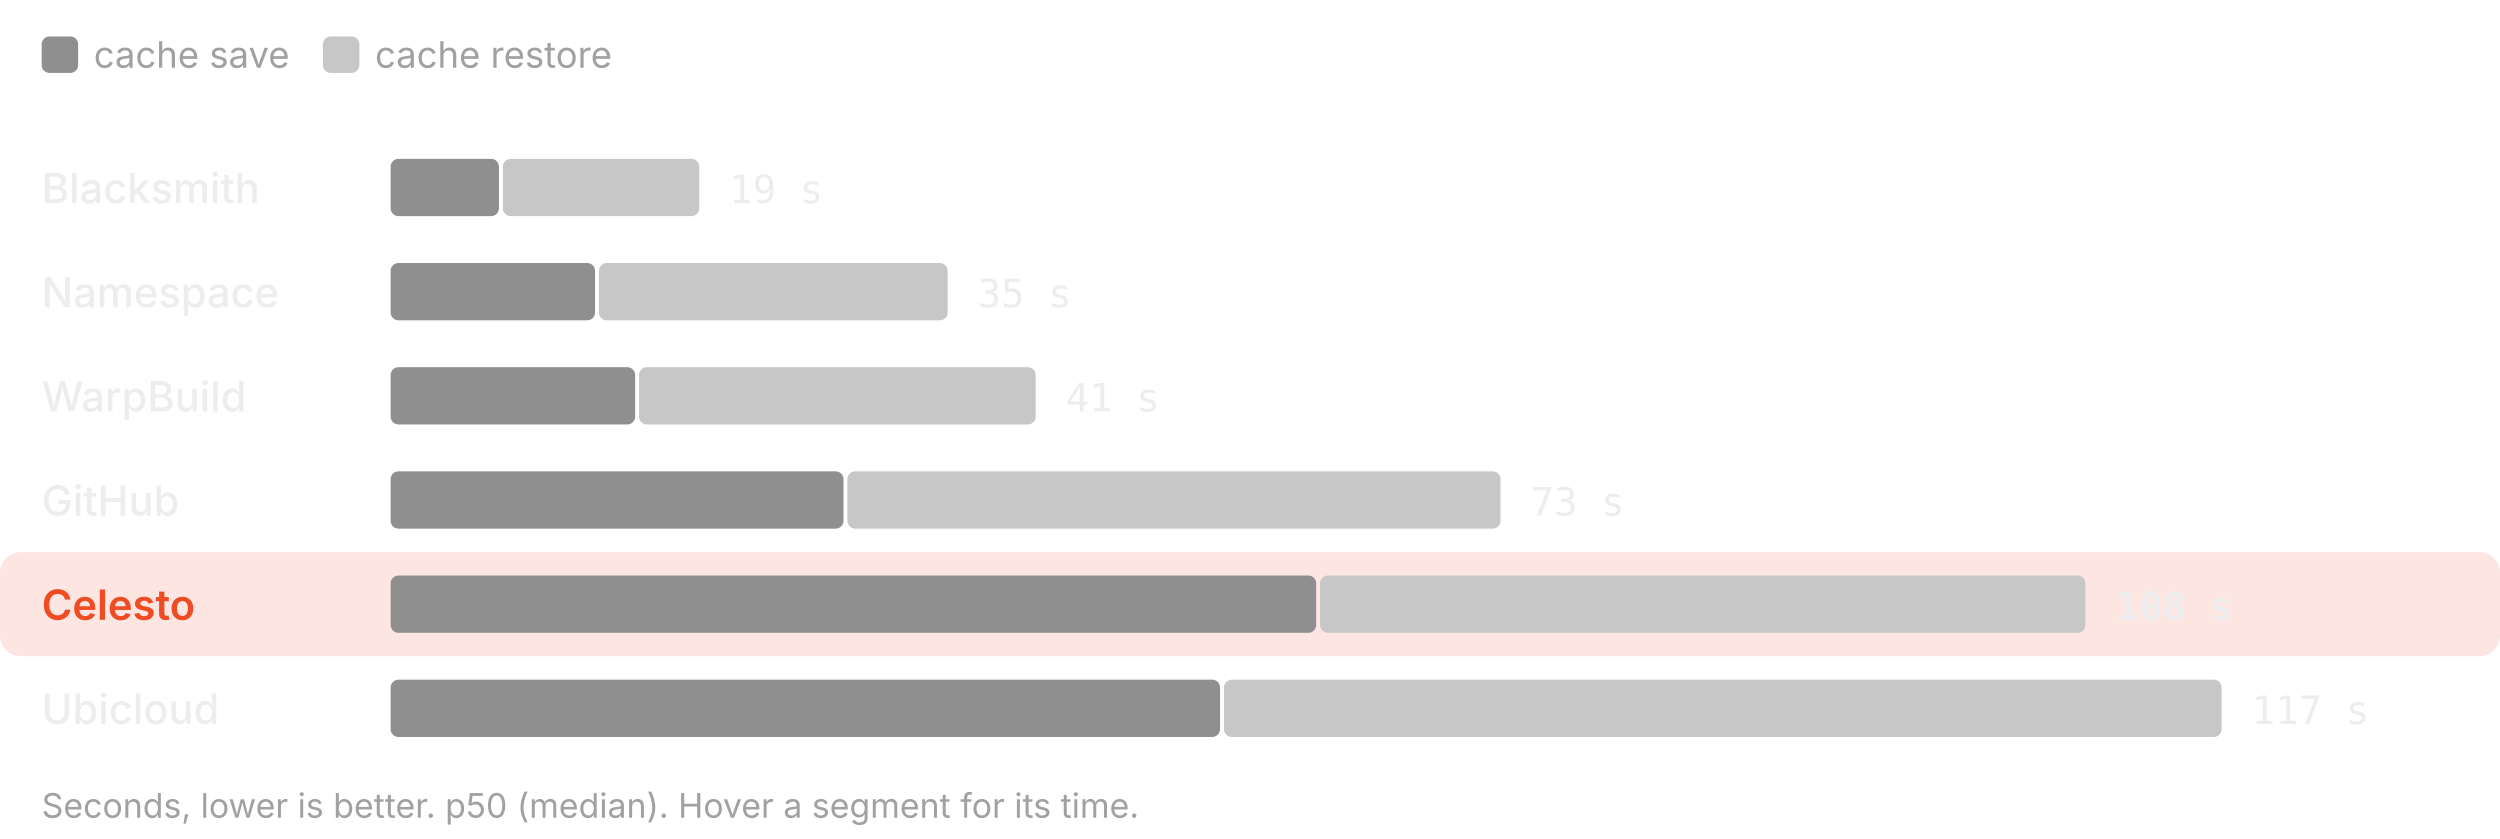
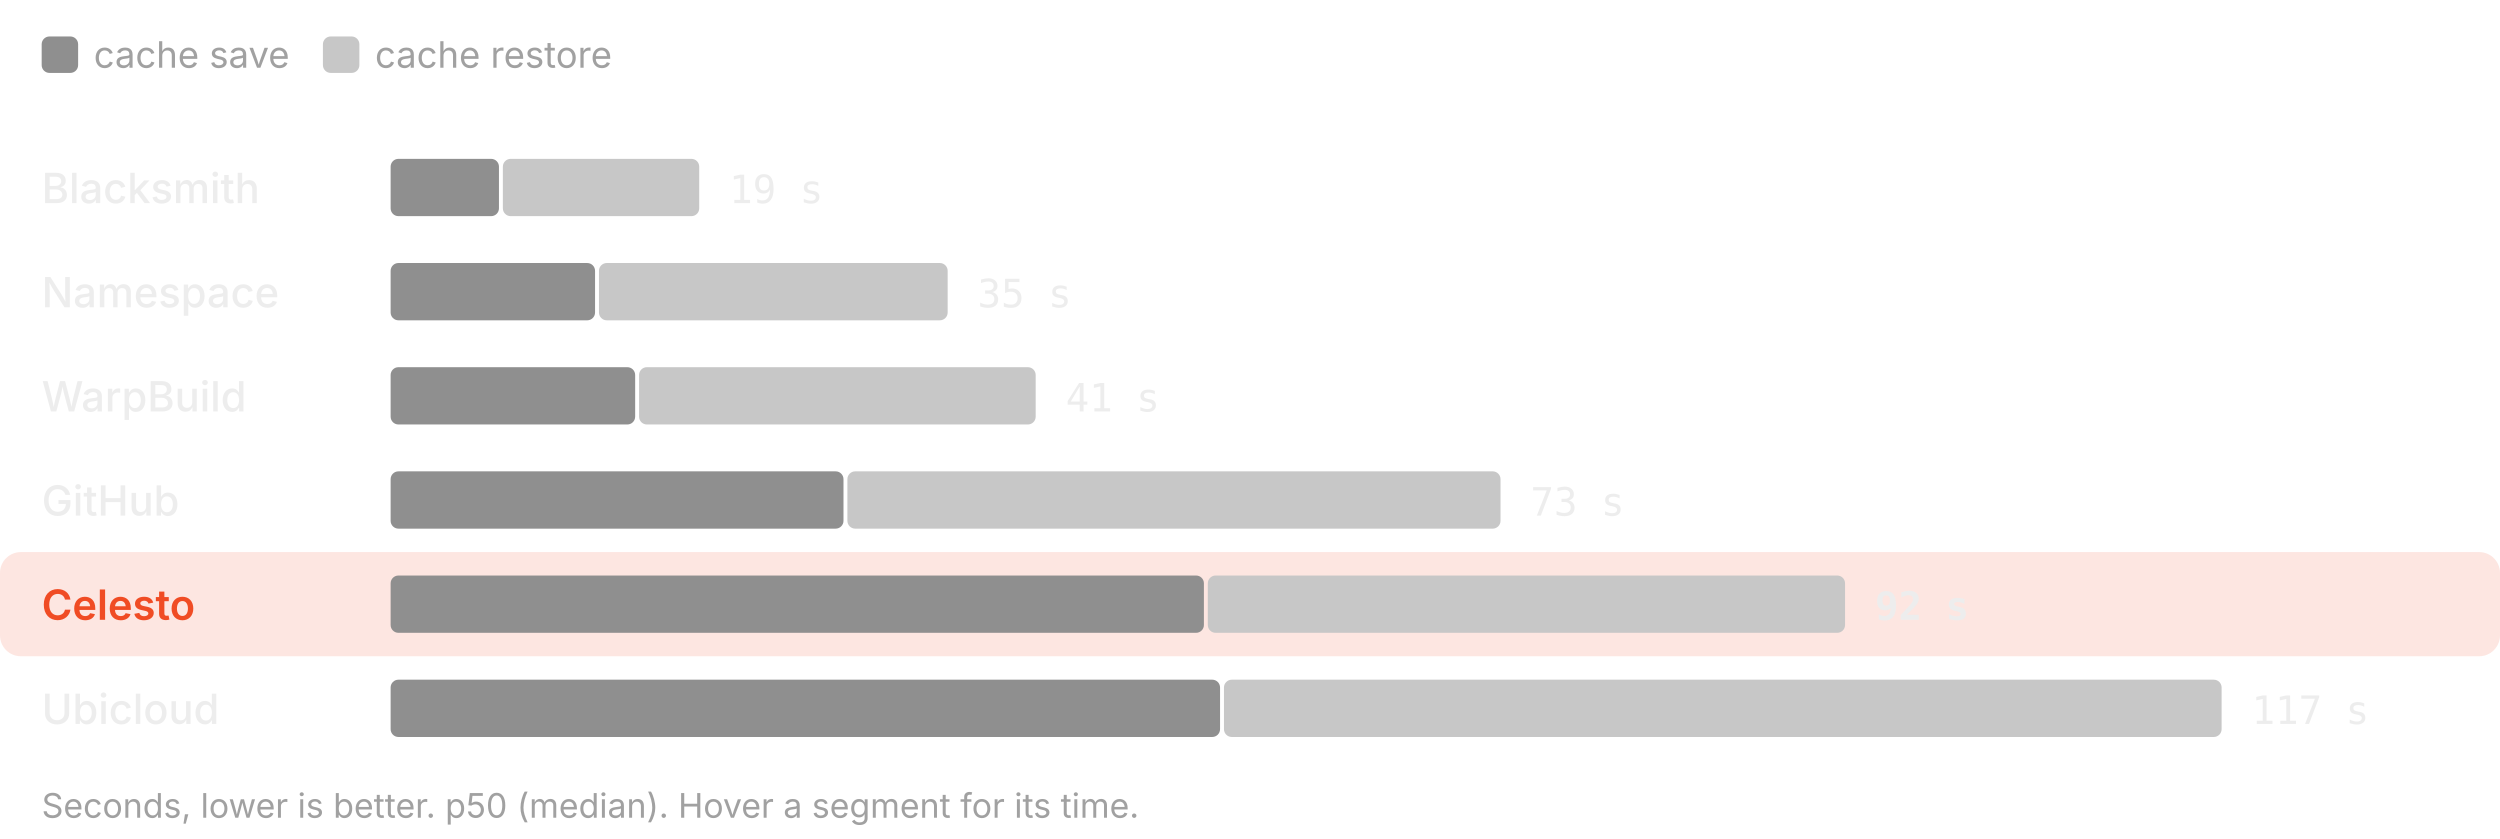
<svg xmlns="http://www.w3.org/2000/svg" viewBox="0 0 960 322" font-family="Geist,Inter,-apple-system,BlinkMacSystemFont,Segoe UI,sans-serif">
  <style>.t{fill:#ededed}.m{fill:#a1a1a1}.hl{fill:#F04C24;fill-opacity:.14}.n{fill:#8f8f8f;fill-opacity:.16}</style>
  <rect x="16" y="14" width="14" height="14" rx="3" fill="#8f8f8f" />
  <text x="36" y="26" font-size="14" class="m">cache save</text>
  <rect x="124" y="14" width="14" height="14" rx="3" fill="#c7c7c7" />
  <text x="144" y="26" font-size="14" class="m">cache restore</text>
  <text x="16" y="78" font-size="16" font-weight="500" class="t">Blacksmith</text>
  <rect x="150.0" y="61" width="41.6" height="22" rx="3" fill="#8f8f8f" />
  <rect x="193.1" y="61" width="75.4" height="22" rx="3" fill="#c7c7c7" />
  <text x="280" y="78" font-size="15" font-weight="400" font-family="Geist Mono,SFMono-Regular,Menlo,Consolas,monospace" class="t">19 s</text>
  <text x="16" y="118" font-size="16" font-weight="500" class="t">Namespace</text>
  <rect x="150.0" y="101" width="78.5" height="22" rx="3" fill="#8f8f8f" />
  <rect x="230.0" y="101" width="133.9" height="22" rx="3" fill="#c7c7c7" />
  <text x="375.385" y="118" font-size="15" font-weight="400" font-family="Geist Mono,SFMono-Regular,Menlo,Consolas,monospace" class="t">35 s</text>
  <text x="16" y="158" font-size="16" font-weight="500" class="t">WarpBuild</text>
  <rect x="150.0" y="141" width="93.9" height="22" rx="3" fill="#8f8f8f" />
  <rect x="245.4" y="141" width="152.3" height="22" rx="3" fill="#c7c7c7" />
  <text x="409.231" y="158" font-size="15" font-weight="400" font-family="Geist Mono,SFMono-Regular,Menlo,Consolas,monospace" class="t">41 s</text>
  <text x="16" y="198" font-size="16" font-weight="500" class="t">GitHub</text>
  <rect x="150.0" y="181" width="173.9" height="22" rx="3" fill="#8f8f8f" />
  <rect x="325.4" y="181" width="250.8" height="22" rx="3" fill="#c7c7c7" />
  <text x="587.692" y="198" font-size="15" font-weight="400" font-family="Geist Mono,SFMono-Regular,Menlo,Consolas,monospace" class="t">73 s</text>
  <rect x="0" y="212" width="960" height="40" rx="8" class="hl" />
  <text x="16" y="238" font-size="16" font-weight="600" fill="#F04C24">Celesto</text>
-   <rect x="150.0" y="221" width="355.4" height="22" rx="3" fill="#8f8f8f" />
-   <rect x="506.9" y="221" width="293.9" height="22" rx="3" fill="#c7c7c7" />
-   <text x="812.308" y="238" font-size="15" font-weight="600" font-family="Geist Mono,SFMono-Regular,Menlo,Consolas,monospace" class="t">108 s</text>
+   <rect x="150.0" y="221" width="312.3" height="22" rx="3" fill="#8f8f8f" />
+   <rect x="463.8" y="221" width="244.7" height="22" rx="3" fill="#c7c7c7" />
+   <text x="720" y="238" font-size="15" font-weight="600" font-family="Geist Mono,SFMono-Regular,Menlo,Consolas,monospace" class="t">92 s</text>
  <text x="16" y="278" font-size="16" font-weight="500" class="t">Ubicloud</text>
  <rect x="150.0" y="261" width="318.5" height="22" rx="3" fill="#8f8f8f" />
  <rect x="470.0" y="261" width="383.1" height="22" rx="3" fill="#c7c7c7" />
  <text x="864.615" y="278" font-size="15" font-weight="400" font-family="Geist Mono,SFMono-Regular,Menlo,Consolas,monospace" class="t">117 s</text>
  <text x="16" y="314" font-size="13" class="m">Seconds, lower is better. p50 (median). Hover a segment for its time.</text>
</svg>
